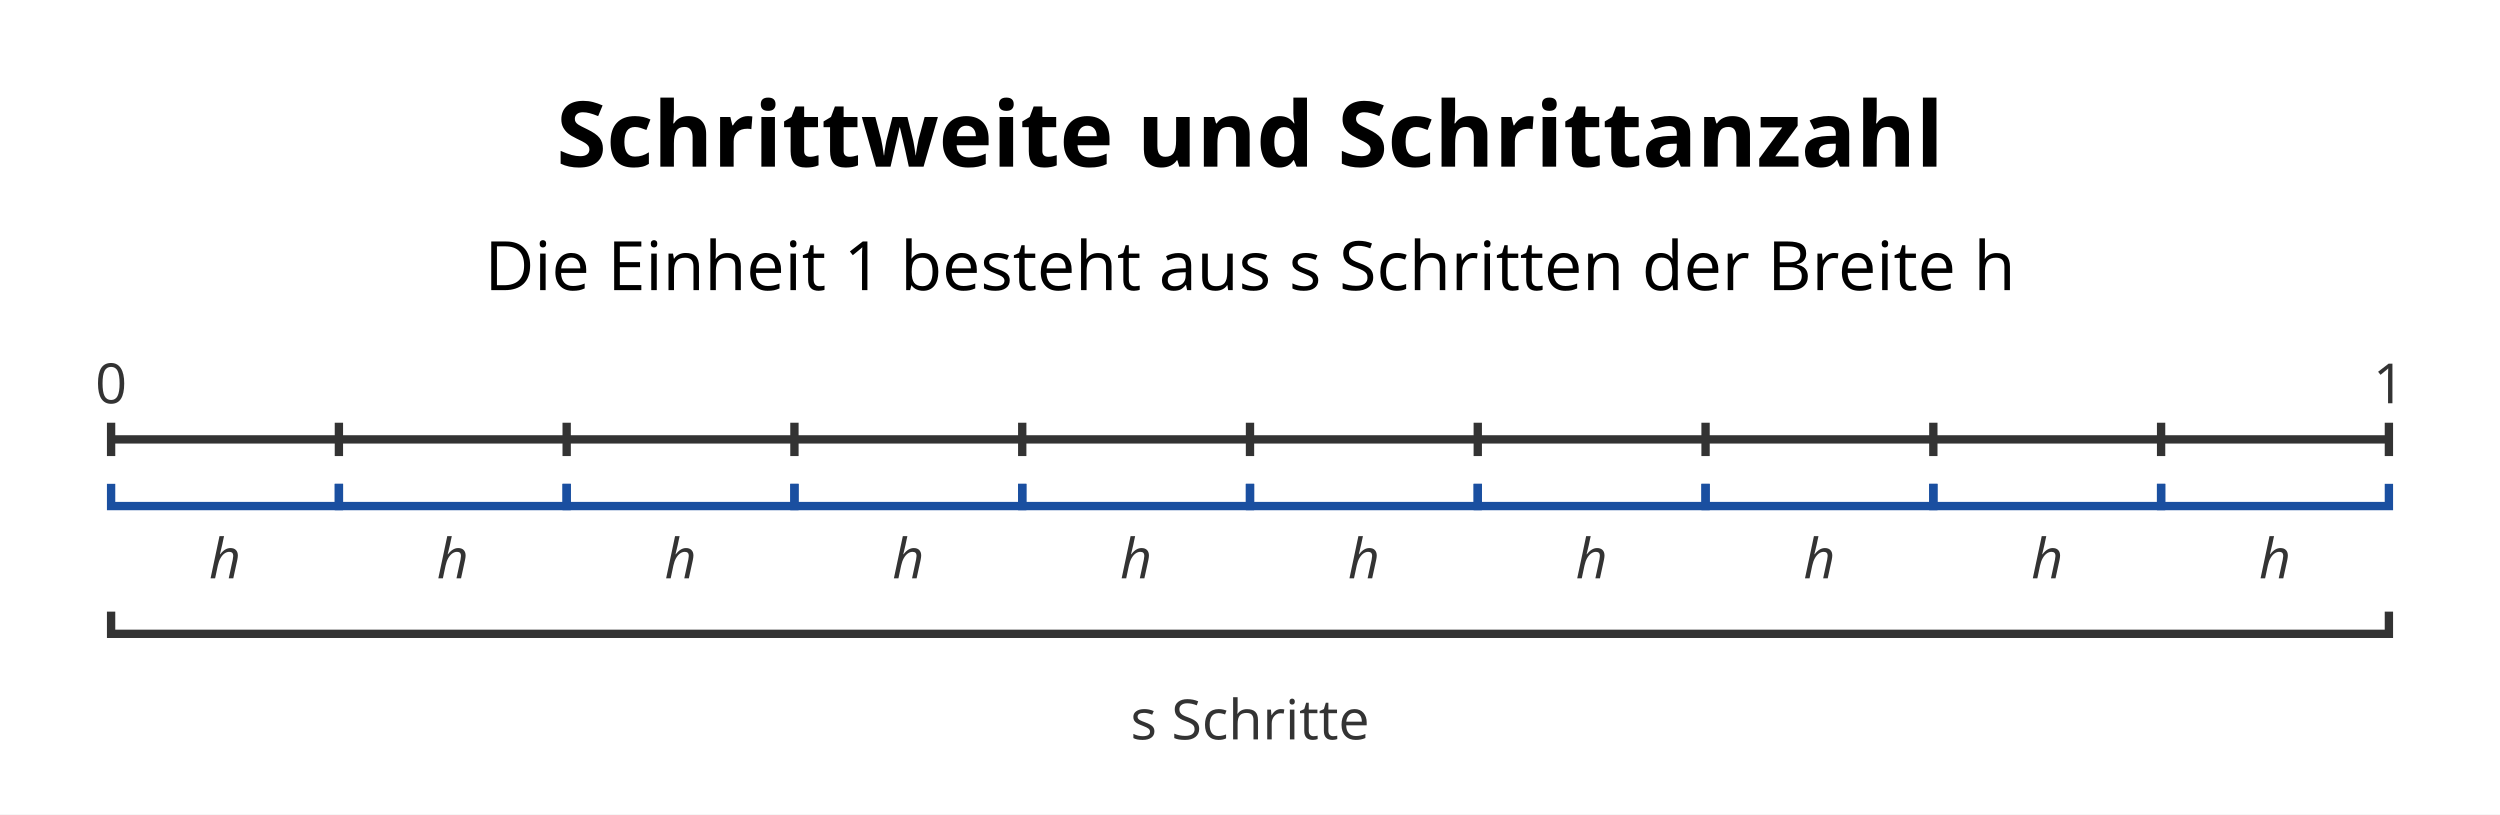
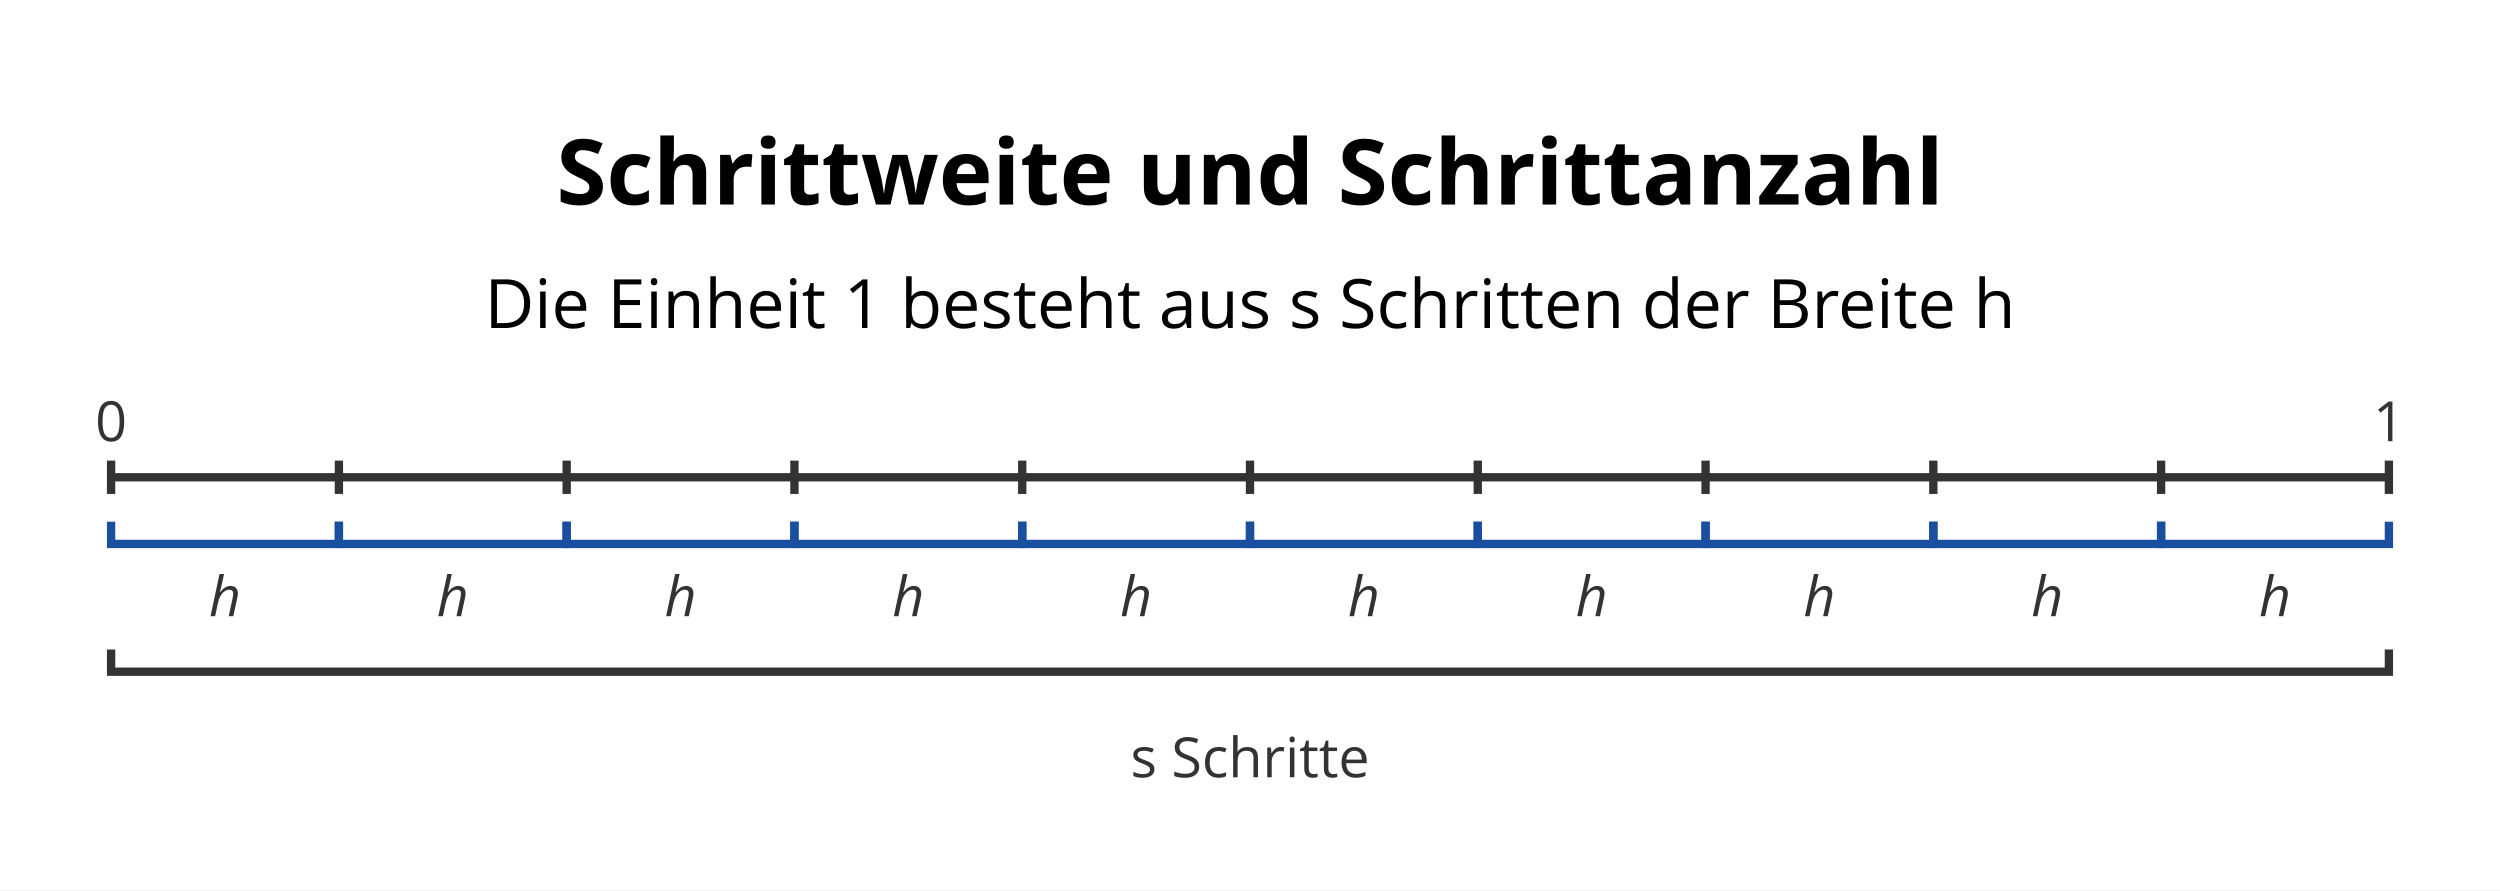
- <svg xmlns="http://www.w3.org/2000/svg" viewBox="0 0 660 215" width="660" height="215" font-family="'Open Sans', sans-serif">
-   <rect x="0" y="0" width="660" height="215" fill="#ffffff" />
-   <text x="330" y="44" font-size="24" font-weight="bold" text-anchor="middle" fill="#000">Schrittweite und Schrittanzahl</text>
-   <text x="330" y="76.6" font-size="18" text-anchor="middle" fill="#000">Die Einheit 1 besteht aus s Schritten der Breite h</text>
-   <line x1="29.33" y1="116" x2="630.67" y2="116" stroke="#333" stroke-width="2.2" />
+ <svg xmlns="http://www.w3.org/2000/svg" viewBox="0 0 660 235" width="660" height="235" font-family="'Open Sans', sans-serif">
+   <rect x="0" y="0" width="660" height="235" fill="#ffffff" />
+   <text x="330" y="54" font-size="24" font-weight="bold" text-anchor="middle" fill="#000">Schrittweite und Schrittanzahl</text>
+   <text x="330" y="86.6" font-size="18" text-anchor="middle" fill="#000">Die Einheit 1 besteht aus s Schritten der Breite h</text>
+   <line x1="29.33" y1="126" x2="630.67" y2="126" stroke="#333" stroke-width="2.2" />
  <g stroke="#333" stroke-width="2.2">
-     <line x1="29.33" y1="111.6" x2="29.33" y2="120.4" />
-     <line x1="89.47" y1="111.6" x2="89.47" y2="120.4" />
-     <line x1="149.60" y1="111.6" x2="149.60" y2="120.4" />
-     <line x1="209.73" y1="111.6" x2="209.73" y2="120.4" />
-     <line x1="269.87" y1="111.6" x2="269.87" y2="120.4" />
-     <line x1="330.00" y1="111.6" x2="330.00" y2="120.4" />
-     <line x1="390.13" y1="111.6" x2="390.13" y2="120.4" />
-     <line x1="450.27" y1="111.6" x2="450.27" y2="120.4" />
-     <line x1="510.40" y1="111.6" x2="510.40" y2="120.4" />
-     <line x1="570.53" y1="111.6" x2="570.53" y2="120.4" />
-     <line x1="630.67" y1="111.6" x2="630.67" y2="120.4" />
+     <line x1="29.33" y1="121.6" x2="29.33" y2="130.4" />
+     <line x1="89.47" y1="121.6" x2="89.47" y2="130.4" />
+     <line x1="149.60" y1="121.6" x2="149.60" y2="130.4" />
+     <line x1="209.73" y1="121.6" x2="209.73" y2="130.4" />
+     <line x1="269.87" y1="121.6" x2="269.87" y2="130.4" />
+     <line x1="330.00" y1="121.6" x2="330.00" y2="130.4" />
+     <line x1="390.13" y1="121.6" x2="390.13" y2="130.4" />
+     <line x1="450.27" y1="121.6" x2="450.27" y2="130.4" />
+     <line x1="510.40" y1="121.6" x2="510.40" y2="130.4" />
+     <line x1="570.53" y1="121.6" x2="570.53" y2="130.4" />
+     <line x1="630.67" y1="121.6" x2="630.67" y2="130.4" />
  </g>
-   <text x="29.33" y="106.47" font-size="14.67" text-anchor="middle" fill="#333">0</text>
-   <text x="630.67" y="106.47" font-size="14.67" text-anchor="middle" fill="#333">1</text>
+   <text x="29.33" y="116.47" font-size="14.67" text-anchor="middle" fill="#333">0</text>
+   <text x="630.67" y="116.47" font-size="14.67" text-anchor="middle" fill="#333">1</text>
  <g stroke="#1a4fa0" stroke-width="2.2" fill="none">
-     <path d="M 29.33 127.73 L 29.33 133.6 L 89.47 133.6 L 89.47 127.73" />
-     <path d="M 89.47 127.73 L 89.47 133.6 L 149.60 133.6 L 149.60 127.73" />
-     <path d="M 149.60 127.73 L 149.60 133.6 L 209.73 133.6 L 209.73 127.73" />
-     <path d="M 209.73 127.73 L 209.73 133.6 L 269.87 133.6 L 269.87 127.73" />
-     <path d="M 269.87 127.73 L 269.87 133.6 L 330.00 133.6 L 330.00 127.73" />
-     <path d="M 330.00 127.73 L 330.00 133.6 L 390.13 133.6 L 390.13 127.73" />
-     <path d="M 390.13 127.73 L 390.13 133.6 L 450.27 133.6 L 450.27 127.73" />
-     <path d="M 450.27 127.73 L 450.27 133.6 L 510.40 133.6 L 510.40 127.73" />
-     <path d="M 510.40 127.73 L 510.40 133.6 L 570.53 133.6 L 570.53 127.73" />
-     <path d="M 570.53 127.73 L 570.53 133.6 L 630.67 133.6 L 630.67 127.73" />
+     <path d="M 29.33 137.73 L 29.33 143.6 L 89.47 143.6 L 89.47 137.73" />
+     <path d="M 89.47 137.73 L 89.47 143.6 L 149.60 143.6 L 149.60 137.73" />
+     <path d="M 149.60 137.73 L 149.60 143.6 L 209.73 143.6 L 209.73 137.73" />
+     <path d="M 209.73 137.73 L 209.73 143.6 L 269.87 143.6 L 269.87 137.73" />
+     <path d="M 269.87 137.73 L 269.87 143.6 L 330.00 143.6 L 330.00 137.73" />
+     <path d="M 330.00 137.73 L 330.00 143.6 L 390.13 143.6 L 390.13 137.73" />
+     <path d="M 390.13 137.73 L 390.13 143.6 L 450.27 143.6 L 450.27 137.73" />
+     <path d="M 450.27 137.73 L 450.27 143.6 L 510.40 143.6 L 510.40 137.73" />
+     <path d="M 510.40 137.73 L 510.40 143.6 L 570.53 143.6 L 570.53 137.73" />
+     <path d="M 570.53 137.73 L 570.53 143.6 L 630.67 143.6 L 630.67 137.73" />
  </g>
  <g font-size="14.67" font-style="italic" text-anchor="middle" fill="#333">
-     <text x="59.40" y="152.67">h</text>
-     <text x="119.53" y="152.67">h</text>
-     <text x="179.67" y="152.67">h</text>
-     <text x="239.80" y="152.67">h</text>
-     <text x="299.93" y="152.67">h</text>
-     <text x="360.07" y="152.67">h</text>
-     <text x="420.20" y="152.67">h</text>
-     <text x="480.33" y="152.67">h</text>
-     <text x="540.47" y="152.67">h</text>
-     <text x="600.60" y="152.67">h</text>
+     <text x="59.40" y="162.67">h</text>
+     <text x="119.53" y="162.67">h</text>
+     <text x="179.67" y="162.67">h</text>
+     <text x="239.80" y="162.67">h</text>
+     <text x="299.93" y="162.67">h</text>
+     <text x="360.07" y="162.67">h</text>
+     <text x="420.20" y="162.67">h</text>
+     <text x="480.33" y="162.67">h</text>
+     <text x="540.47" y="162.67">h</text>
+     <text x="600.60" y="162.67">h</text>
  </g>
-   <path d="M 29.33 161.47 L 29.33 167.33 L 630.67 167.33 L 630.67 161.47" stroke="#333" stroke-width="2.2" fill="none" />
-   <text x="330" y="195.2" font-size="14.67" text-anchor="middle" fill="#333">s Schritte</text>
+   <path d="M 29.33 171.47 L 29.33 177.33 L 630.67 177.33 L 630.67 171.47" stroke="#333" stroke-width="2.2" fill="none" />
+   <text x="330" y="205.2" font-size="14.67" text-anchor="middle" fill="#333">s Schritte</text>
</svg>
